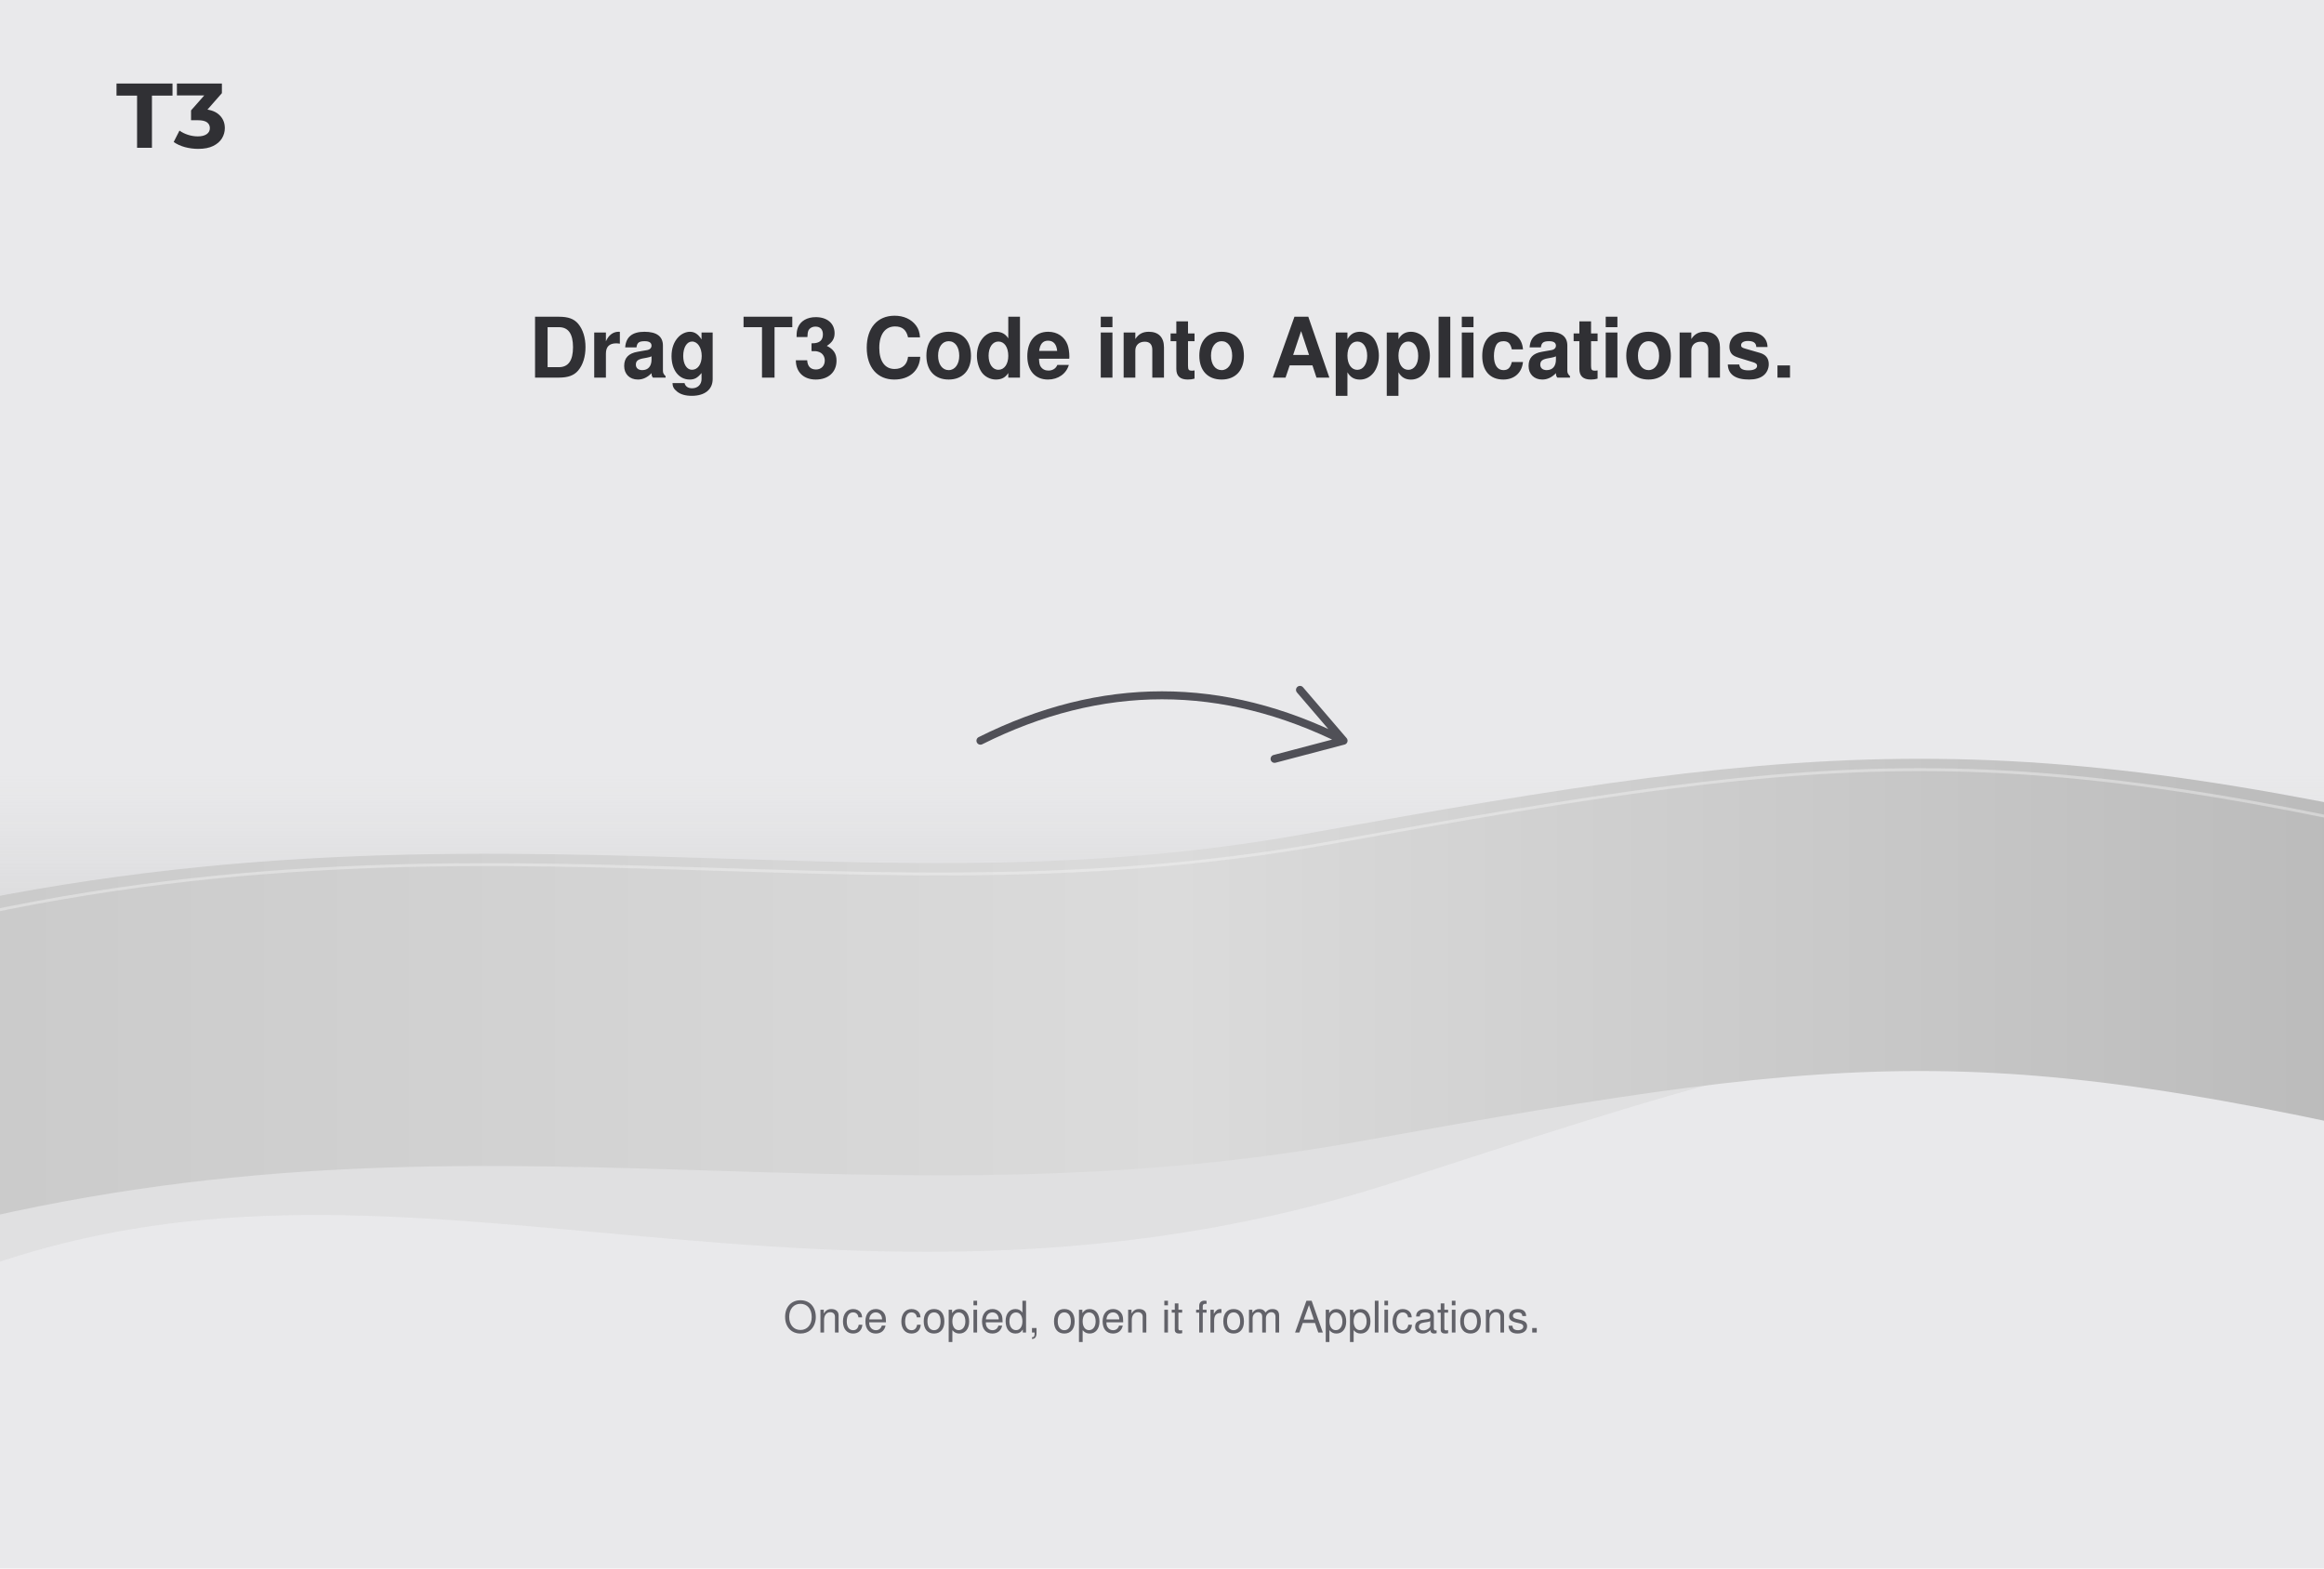
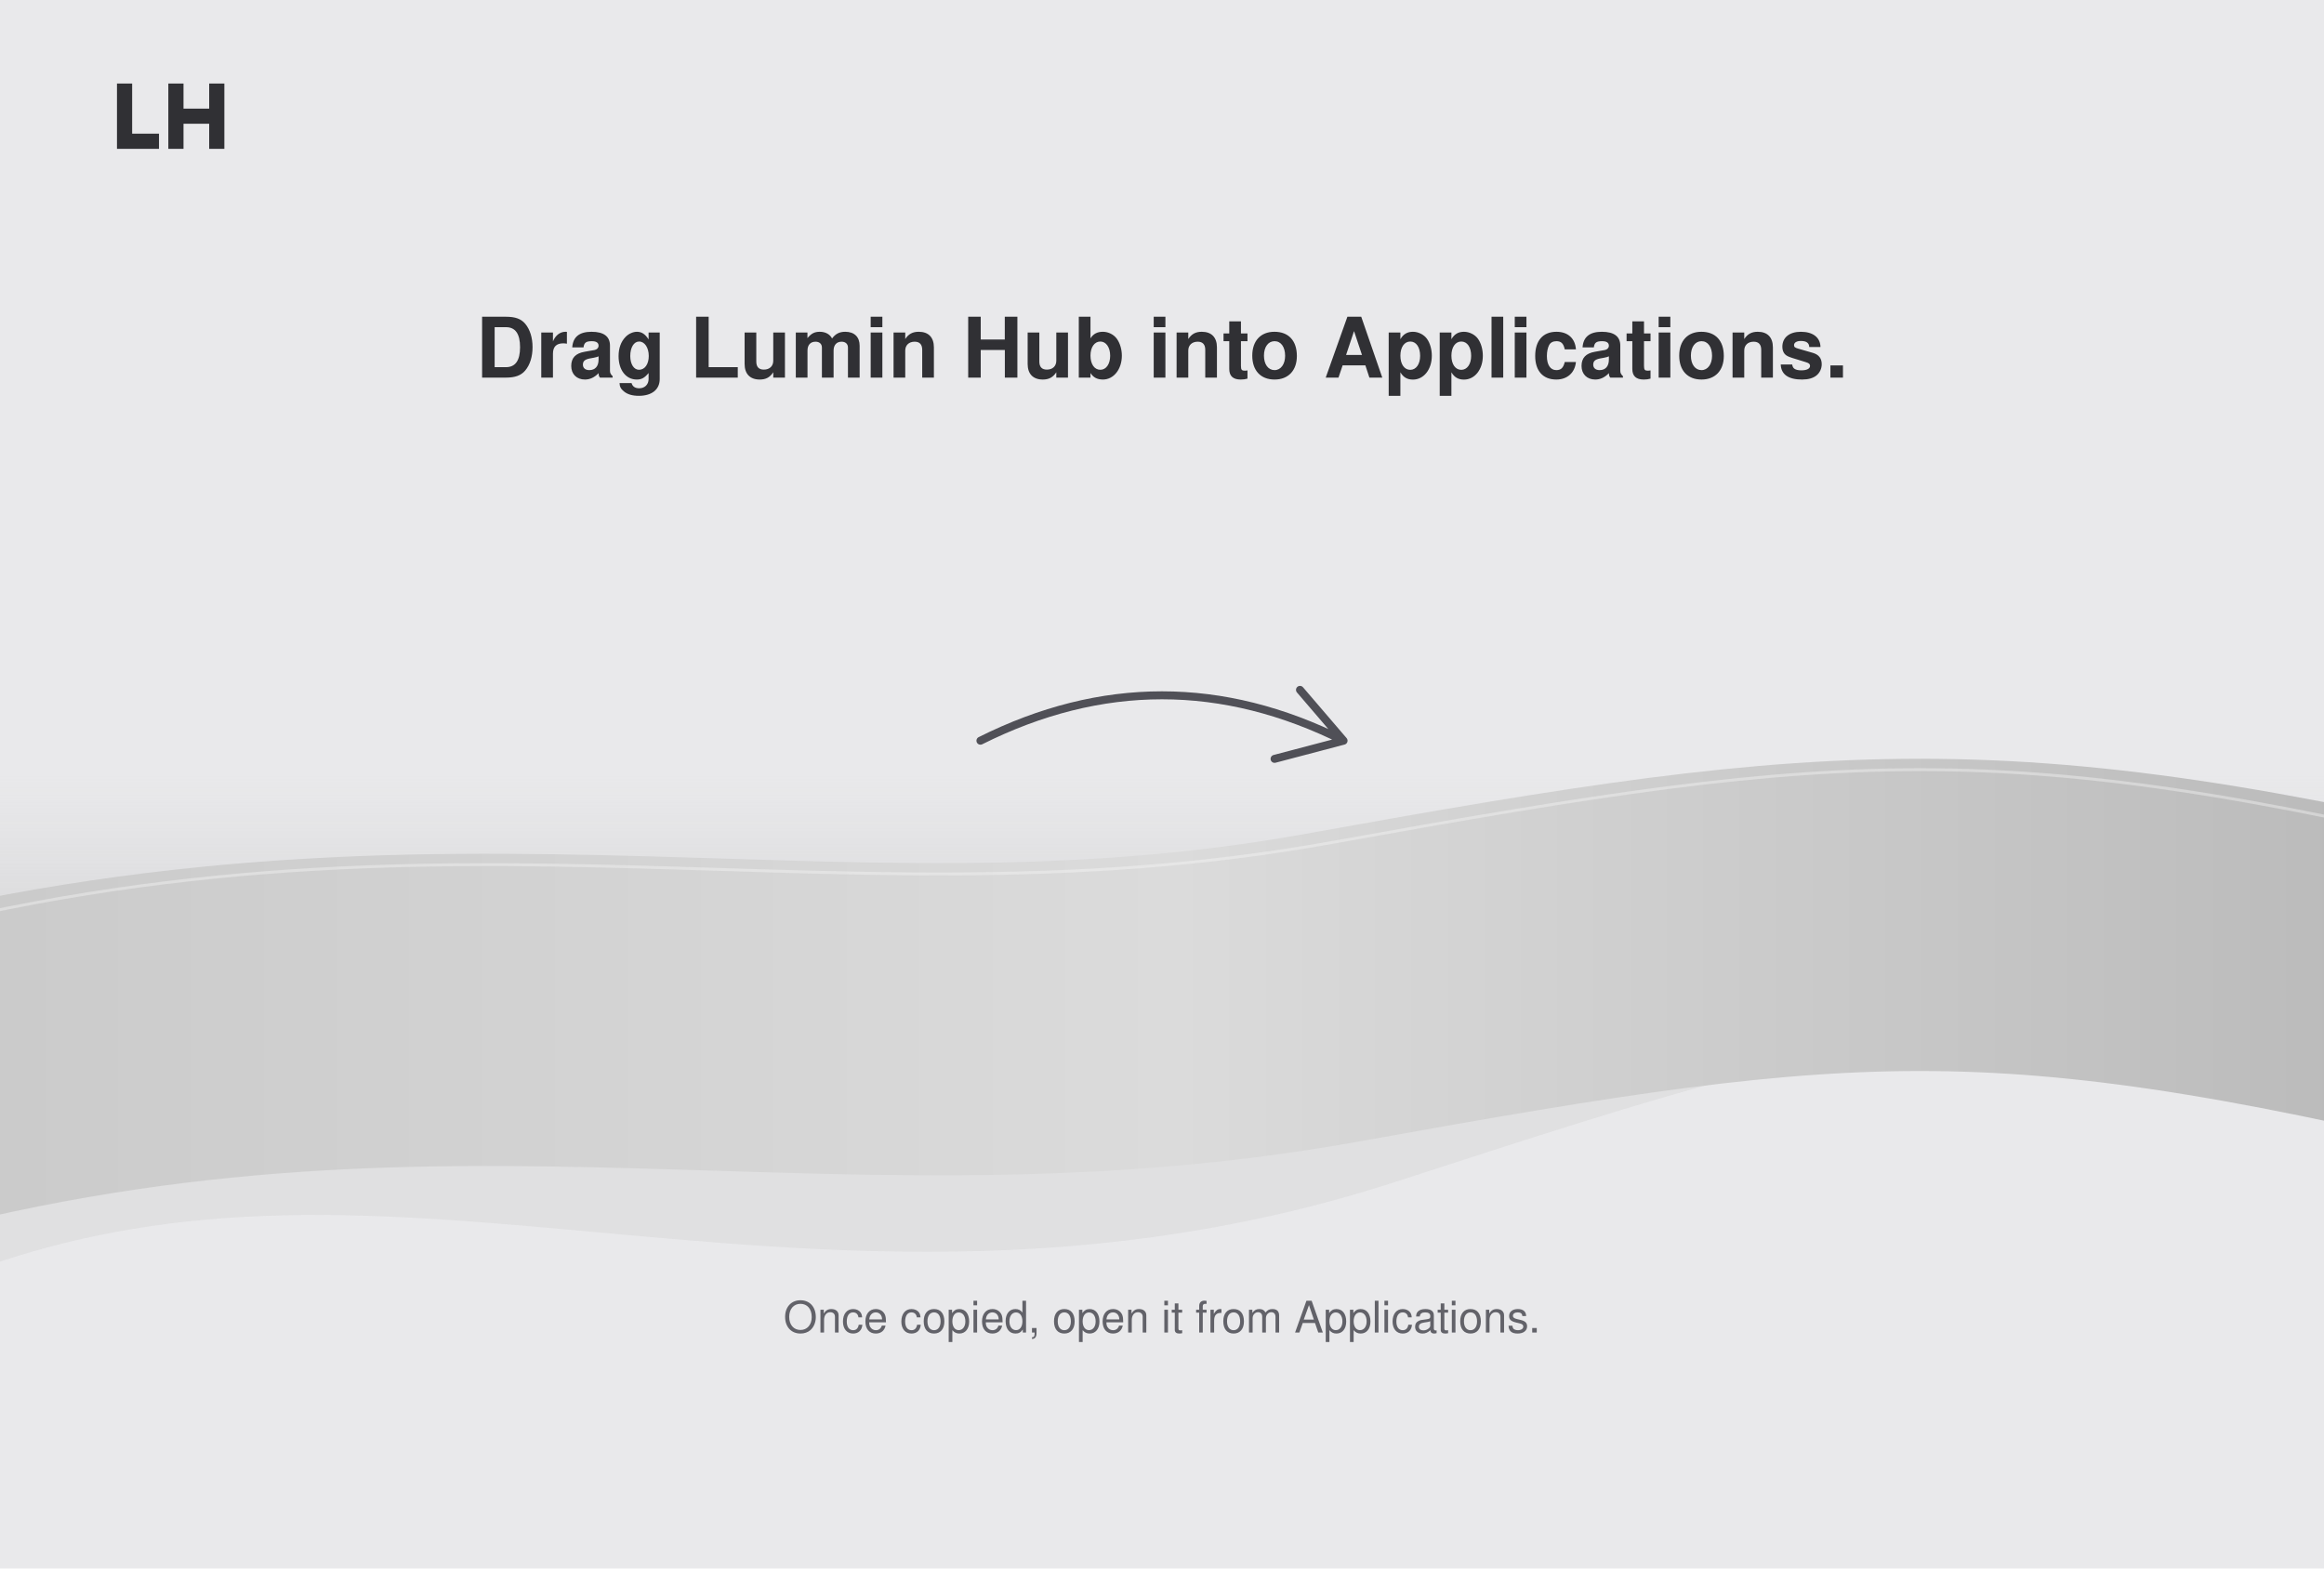
<svg xmlns="http://www.w3.org/2000/svg" width="1280" height="864" viewBox="0 0 640 432">
  <defs>
    <linearGradient id="veil" x1="0" y1="0" x2="0" y2="1">
      <stop stop-color="#B7B7B7" stop-opacity="0" />
      <stop offset=".55" stop-color="#A5A5A5" stop-opacity=".24" />
      <stop offset="1" stop-color="#D1D1D1" stop-opacity=".4" />
    </linearGradient>
    <linearGradient id="silk" x1="0" y1="0" x2="1" y2="0">
      <stop stop-color="#C8C8C8" />
      <stop offset=".5" stop-color="#DBDBDB" />
      <stop offset="1" stop-color="#B5B5B5" />
    </linearGradient>
  </defs>
  <rect width="640" height="432" fill="#E9E9EB" />
  <path d="M-60 293C95 220 214 304 362 256S559 191 707 257" stroke="url(#veil)" stroke-width="146" fill="none" opacity="1" stroke-linecap="round" stroke-linejoin="round" />
  <path d="M-60 306C113 252 223 298 367 272S553 242 707 280" stroke="url(#silk)" stroke-width="86" fill="none" opacity="1" stroke-linecap="round" stroke-linejoin="round" />
  <path d="M-60 266C113 212 223 258 367 232S553 202 707 240" stroke="#F5F5F5" stroke-width="0.8" fill="none" opacity="0.42" stroke-linecap="round" stroke-linejoin="round" />
-   <svg x="32" y="23" width="30" height="18" viewBox="15.531 37 94.394 56.96" fill="#303034">
-     <path d="M33.451 93V47.56H15.531V37H64.331V47.56H46.411V93H33.451ZM86.725 93.96C82.832 93.96 78.965 93.453 75.125 92.44C71.285 91.373 68.032 89.88 65.365 87.96L70.405 78.04C72.539 79.587 75.019 80.813 77.845 81.72C80.672 82.627 83.525 83.08 86.405 83.08C89.659 83.08 92.219 82.44 94.085 81.16C95.952 79.88 96.885 78.12 96.885 75.88C96.885 73.747 96.059 72.067 94.405 70.84C92.752 69.613 90.085 69 86.405 69H80.485V60.44L96.085 42.76L97.525 47.4H68.165V37H107.365V45.4L91.845 63.08L85.285 59.32H89.045C95.925 59.32 101.125 60.867 104.645 63.96C108.165 67.053 109.925 71.027 109.925 75.88C109.925 79.027 109.099 81.987 107.445 84.76C105.792 87.48 103.259 89.693 99.845 91.4C96.432 93.107 92.059 93.96 86.725 93.96Z" />
+   <svg x="32" y="23" width="30" height="18" viewBox="18 37 92 56" fill="#303034">
+     <path d="M18 37H31V80H54V93H18Z M62 37H75V58.5H97V37H110V93H97V71.5H75V93H62Z" />
  </svg>
-   <text x="320" y="104" fill="#303034" font-family="Helvetica" font-size="23" font-weight="700" text-anchor="middle">Drag T3 Code into Applications.</text>
+   <text x="320" y="104" fill="#303034" font-family="Helvetica" font-size="23" font-weight="700" text-anchor="middle">Drag Lumin Hub into Applications.</text>
  <path d="M270 204Q320 179 370 204M358 190L370 204L351 209" stroke="#505057" stroke-width="2.2" fill="none" opacity="1" stroke-linecap="round" stroke-linejoin="round" />
  <text x="320" y="367" fill="#626269" font-family="Helvetica" font-size="12" font-weight="400" text-anchor="middle">Once copied, open it from Applications.</text>
</svg>
